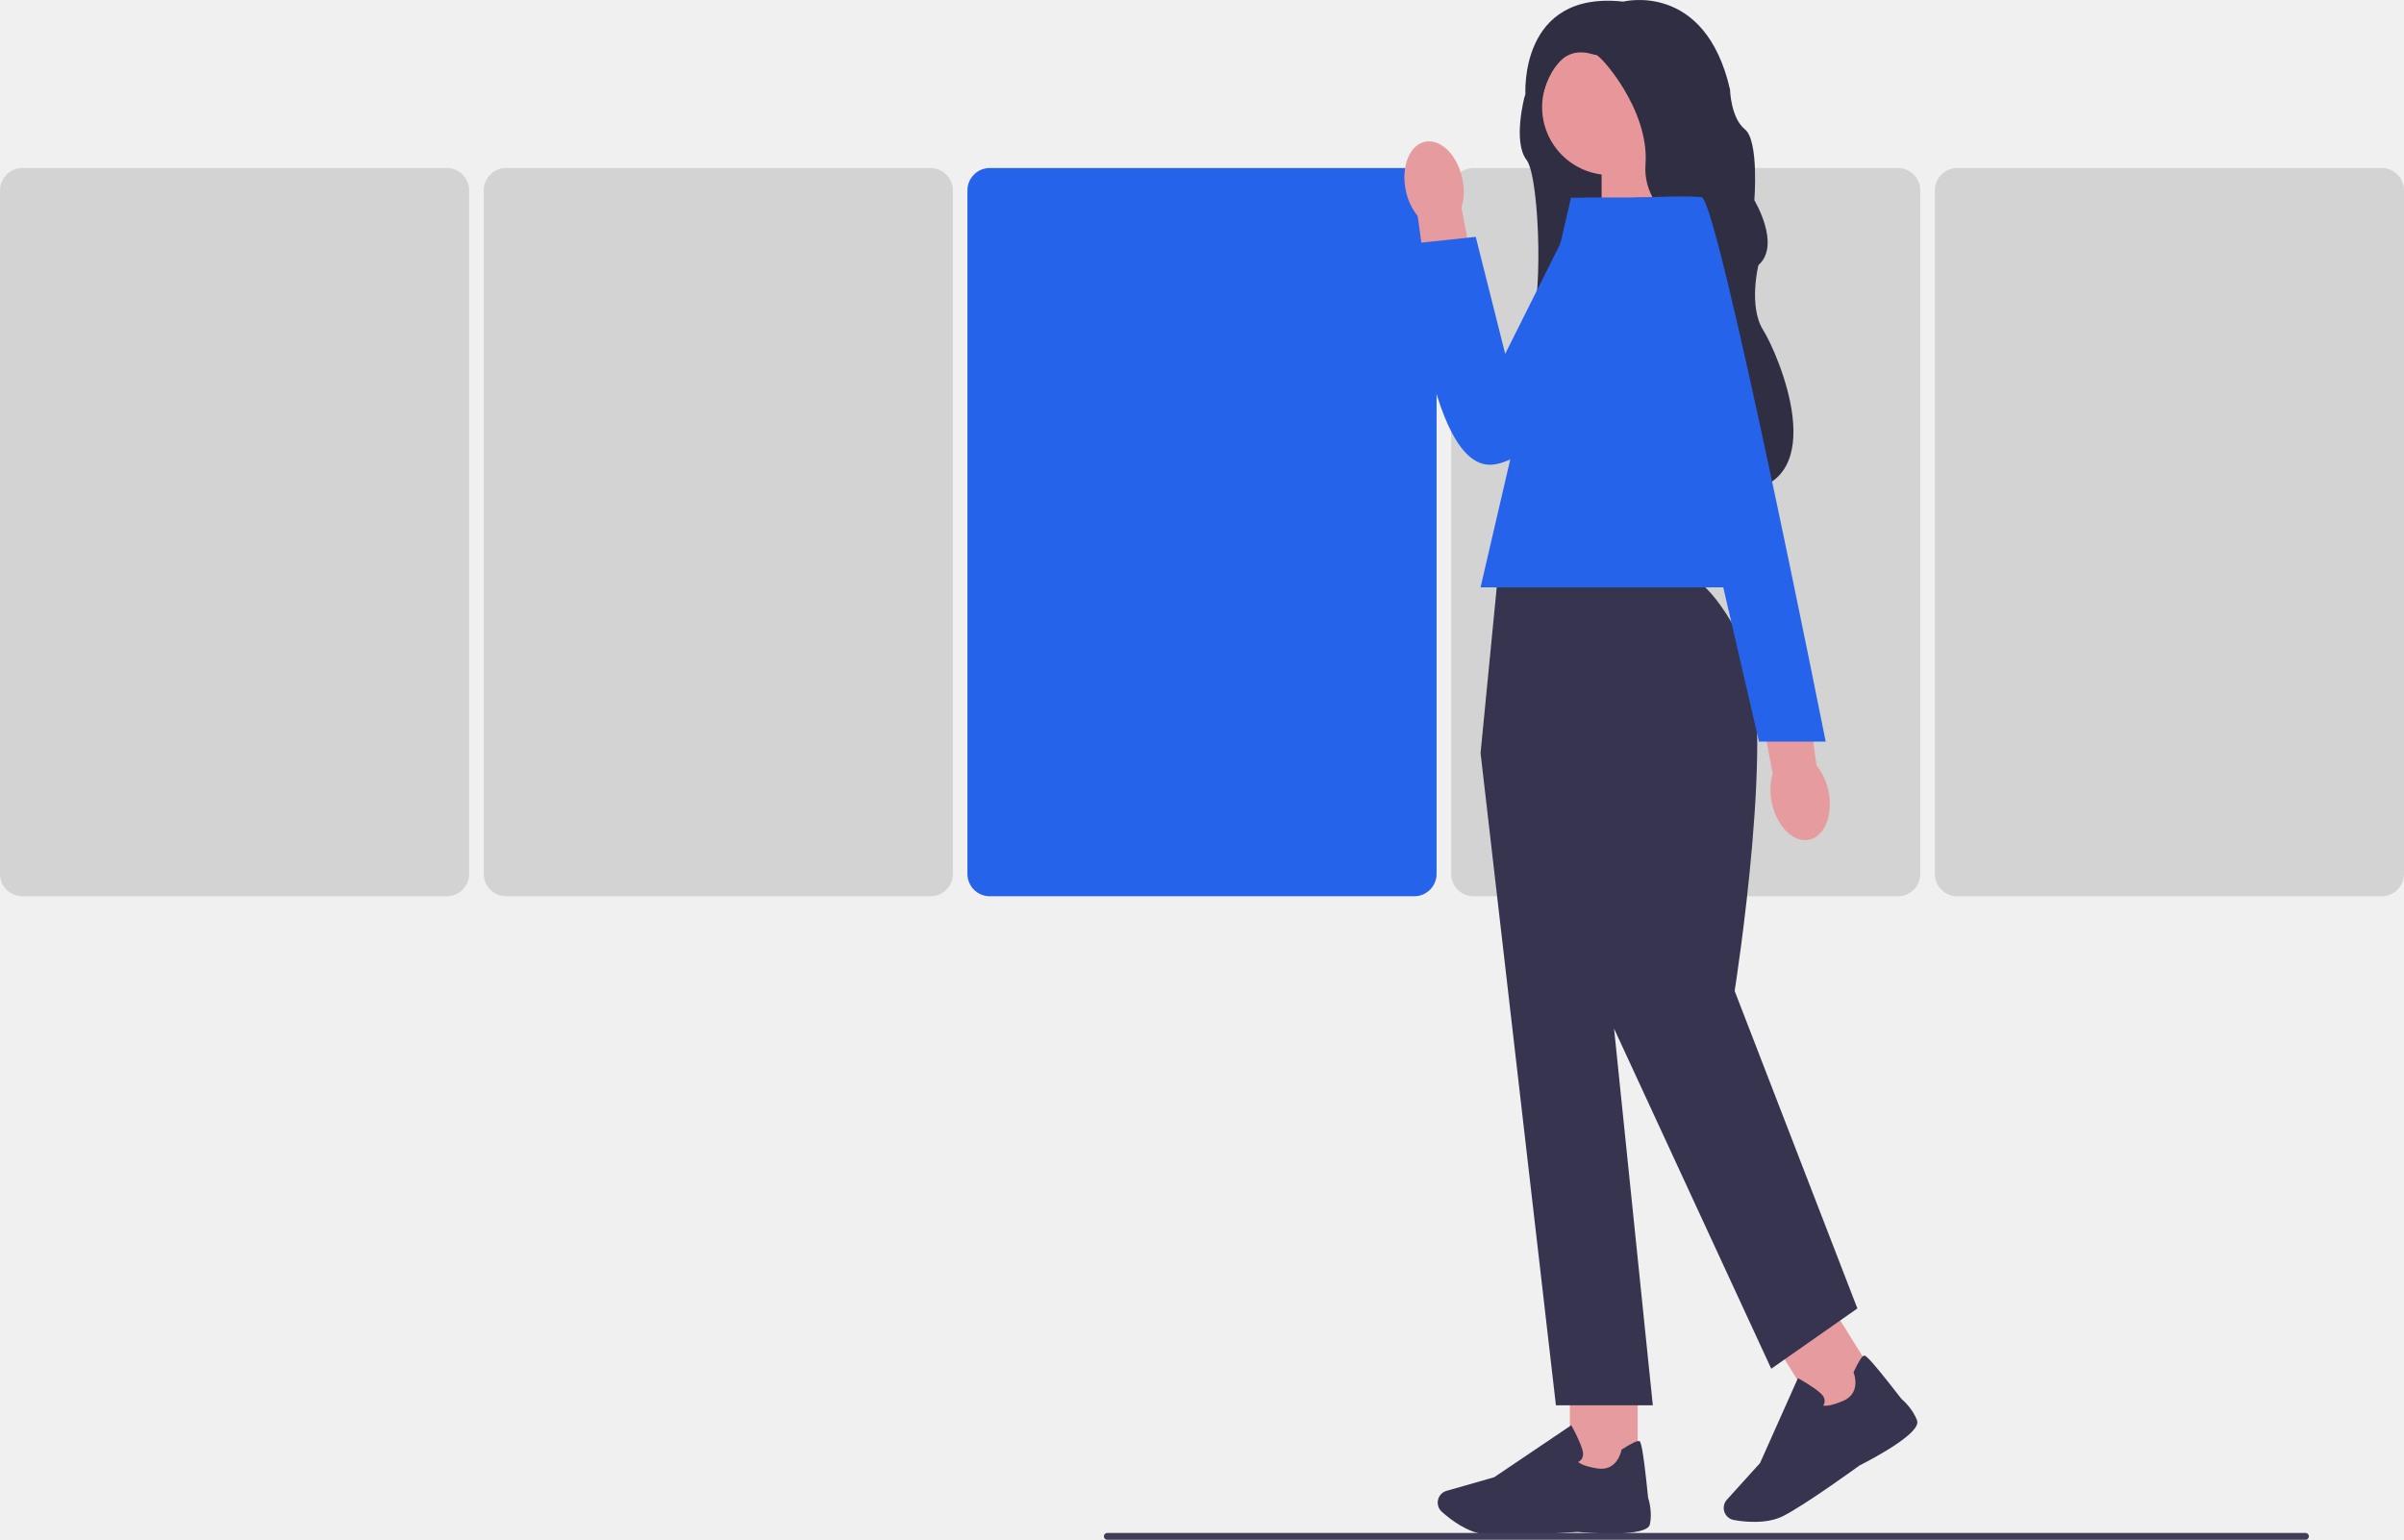
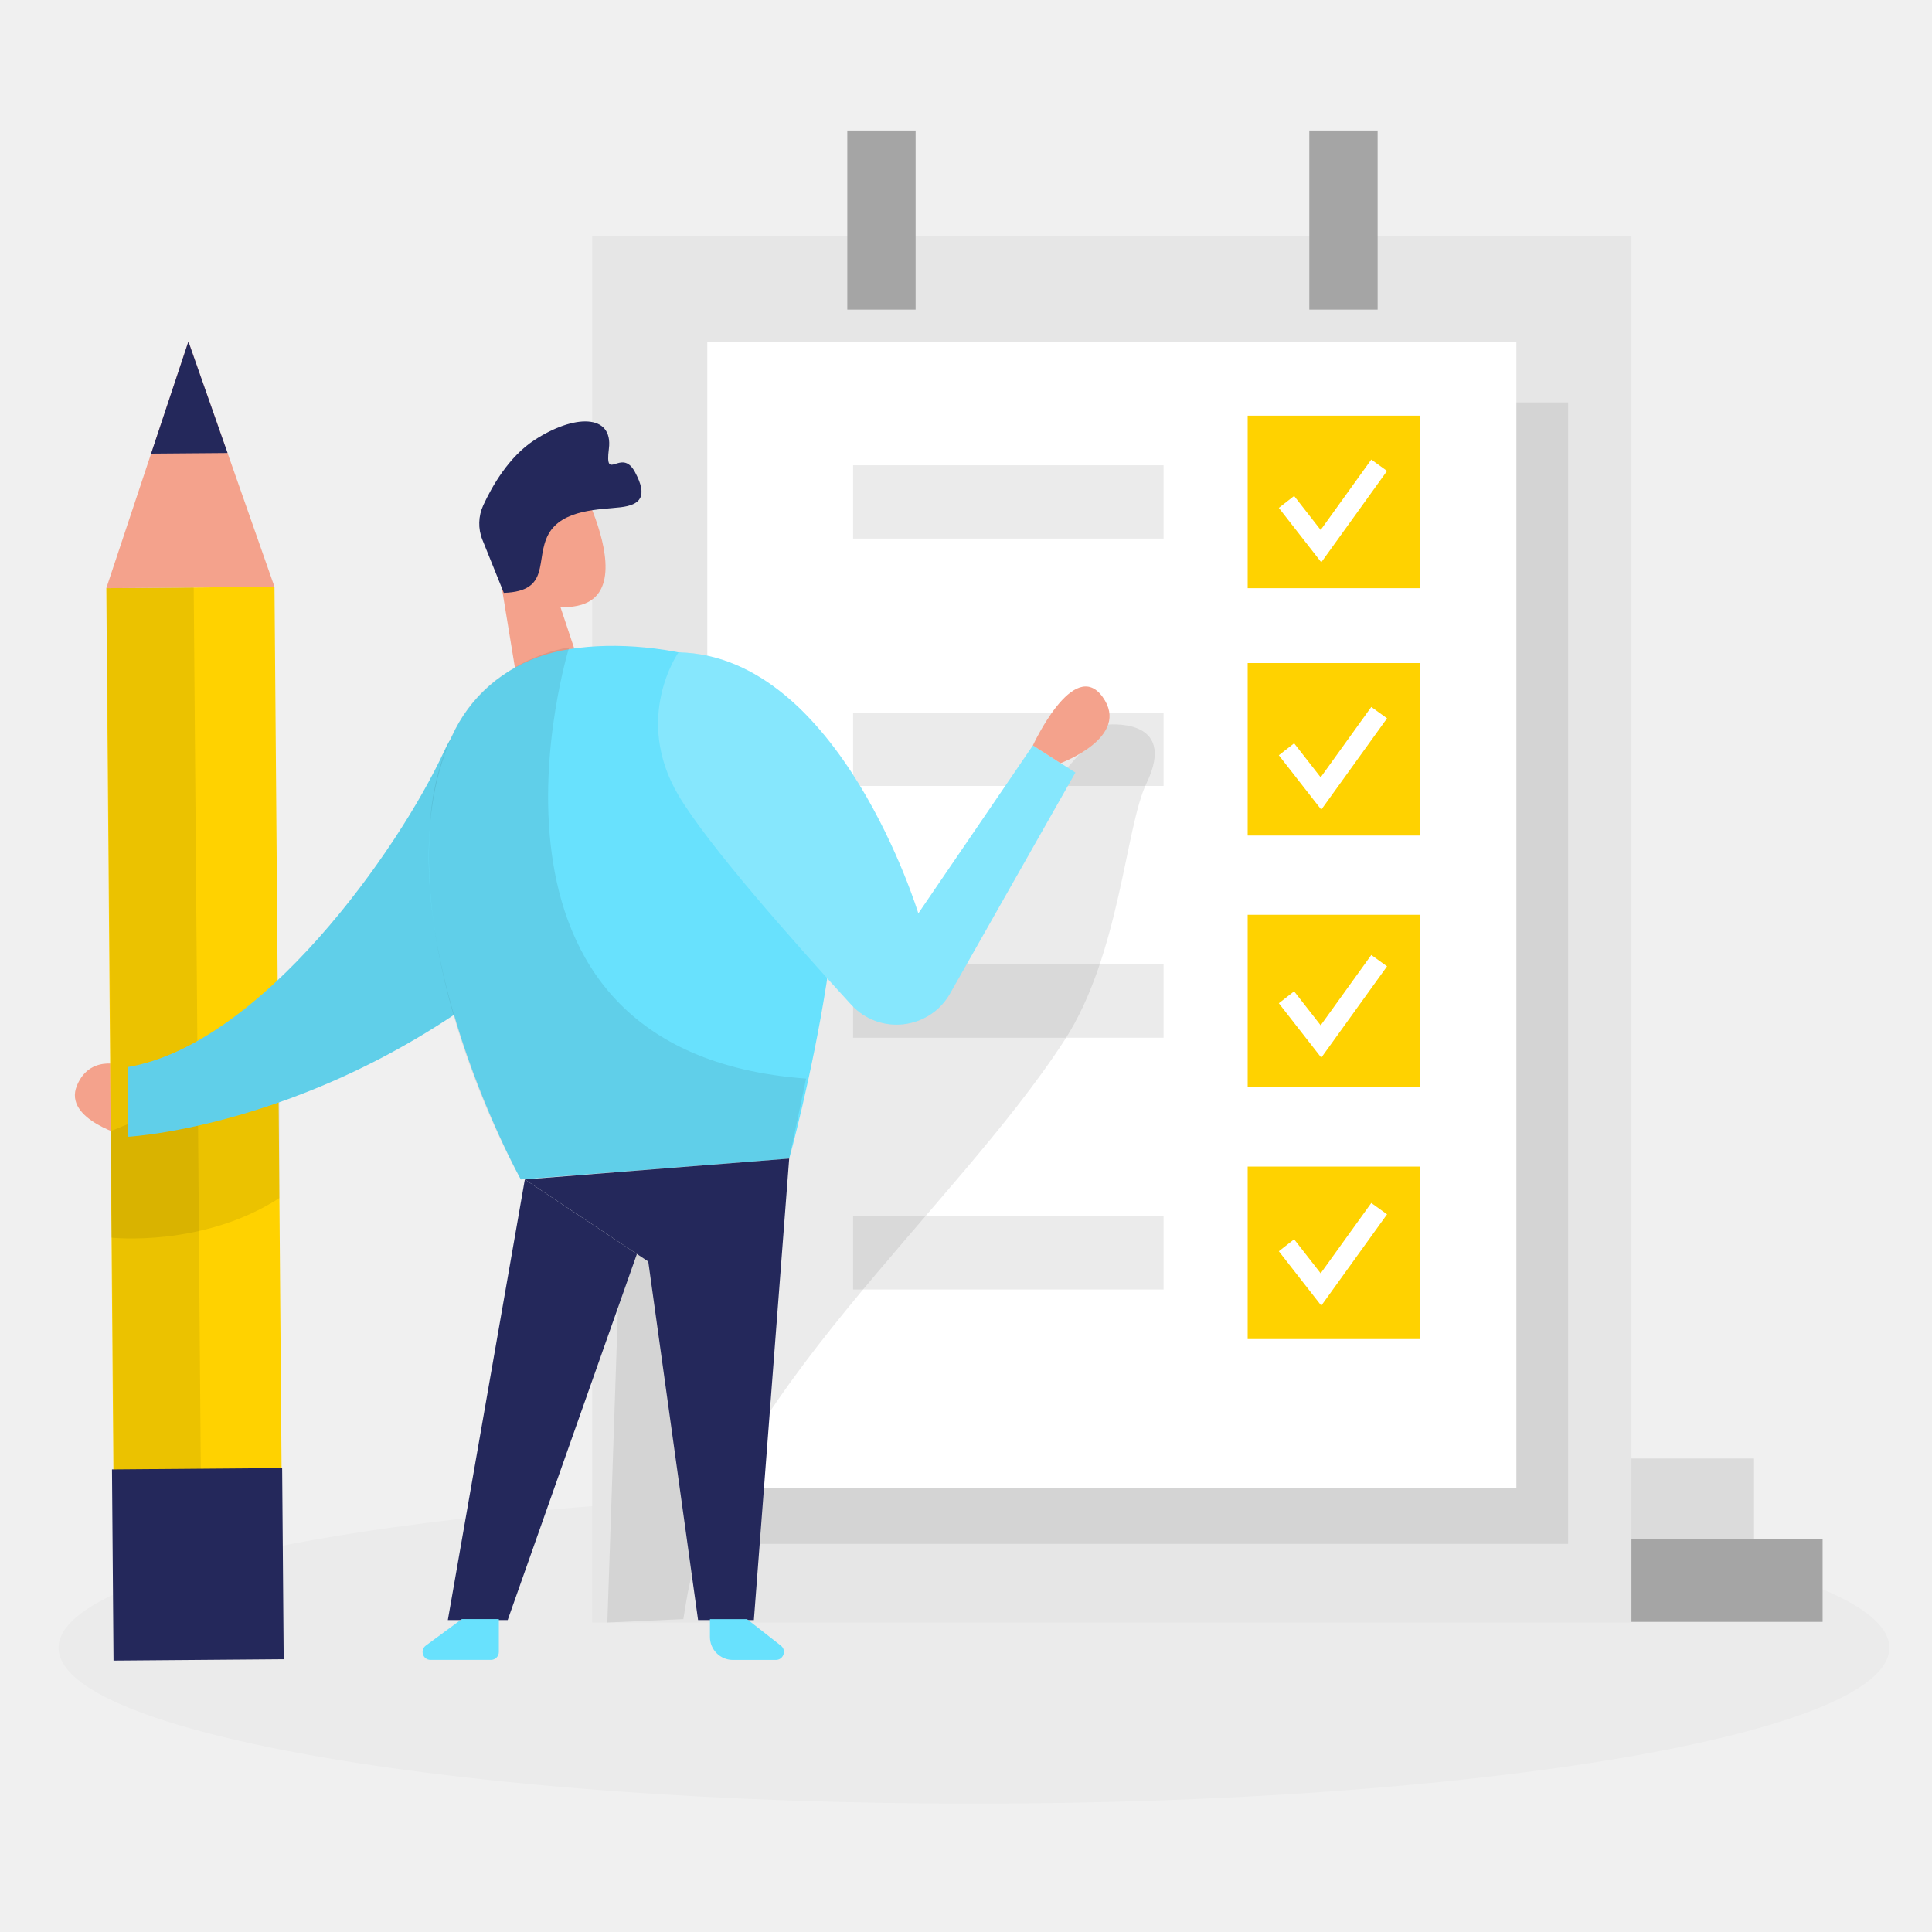
- <svg xmlns="http://www.w3.org/2000/svg" id="uuid-0b25be9f-2358-4fb3-8e0b-87b0264f2101" width="825" height="528.581" viewBox="0 0 825 528.581">
-   <path d="m153.325,307.676H7.675c-4.232,0-7.675-3.443-7.675-7.676V65.352c0-4.232,3.443-7.676,7.675-7.676h145.649c4.232,0,7.675,3.443,7.675,7.676v234.648c0,4.232-3.443,7.676-7.675,7.676Z" fill="#d3d3d3" stroke-width="0" />
-   <path d="m319.325,307.676h-145.649c-4.232,0-7.675-3.443-7.675-7.676V65.352c0-4.232,3.443-7.676,7.675-7.676h145.649c4.232,0,7.675,3.443,7.675,7.676v234.648c0,4.232-3.443,7.676-7.675,7.676Z" fill="#d3d3d3" stroke-width="0" />
-   <path d="m485.325,307.676h-145.649c-4.232,0-7.675-3.443-7.675-7.676V65.352c0-4.232,3.443-7.676,7.675-7.676h145.649c4.232,0,7.675,3.443,7.675,7.676v234.648c0,4.232-3.443,7.676-7.675,7.676Z" fill="#2563eb" stroke-width="0" />
-   <path d="m651.325,307.676h-145.649c-4.232,0-7.675-3.443-7.675-7.676V65.352c0-4.232,3.443-7.676,7.675-7.676h145.649c4.232,0,7.675,3.443,7.675,7.676v234.648c0,4.232-3.443,7.676-7.675,7.676Z" fill="#d3d3d3" stroke-width="0" />
-   <path d="m817.325,307.676h-145.649c-4.232,0-7.675-3.443-7.675-7.676V65.352c0-4.232,3.443-7.676,7.675-7.676h145.649c4.232,0,7.675,3.443,7.675,7.676v234.648c0,4.232-3.443,7.676-7.675,7.676Z" fill="#d3d3d3" stroke-width="0" />
-   <path d="m527.591,22.286l15.652-12.178s17.86,5.566,18.32,5.796,27.715,63.435,27.715,63.435c0,0-69.817,35.73-64.711,32.246,5.106-3.474,4.049-50.566-.701-56.707-4.76-6.152-.701-21.574-.701-21.574l4.405-11.017h.021Z" fill="#2f2e43" stroke-width="0" />
-   <polygon points="570.853 50.765 549.635 50.765 549.635 84.434 573.03 76.744 570.853 50.765" fill="#e7979a" stroke-width="0" />
-   <circle cx="552.533" cy="36.766" r="23.311" fill="#e7979a" stroke-width="0" />
-   <path d="m523.5,32.519l5.713.973c5.336-21.344,17.41-14.376,18.561-14.616s18.32,18.55,16.928,37.571c-1.392,19.021,23.196,27.935,23.196,27.935,0,0,8.59,16.144.931,45.366-7.659,29.222,8.579,39.025,8.579,39.025,32.015-2.72,12.764-47.374,7.659-55.493-5.106-8.119-1.622-22.264-1.622-22.264,7.889-6.958-1.392-22.264-1.392-22.264,0,0,1.632-20.412-3.243-24.357-4.876-3.944-5.106-13.685-5.106-13.685-8.59-37.341-36.65-30.153-36.65-30.153-35.949-3.944-33.553,31.963-33.553,31.963Z" fill="#2f2e43" stroke-width="0" />
-   <rect x="538.75" y="473.974" width="23.269" height="33.006" fill="#e69b9e" stroke-width="0" />
-   <path d="m516.089,526.963c-2.447,0-4.624-.061-6.264-.211-6.182-.567-12.078-5.128-15.042-7.796-1.329-1.196-1.757-3.108-1.064-4.756v-.001c.497-1.183,1.489-2.063,2.723-2.416l16.331-4.666,26.443-17.842.295.529c.11.197,2.707,4.874,3.577,8.037.331,1.203.244,2.205-.259,2.978-.349.537-.832.849-1.226,1.026.479.503,1.978,1.517,6.6,2.255,6.739,1.071,8.164-5.919,8.221-6.216l.045-.233.2-.13c3.211-2.068,5.185-3.006,5.868-2.808.426.127,1.138.34,3.051,19.379.194.596,1.537,4.979.623,9.167-.994,4.558-20.903,2.99-24.884,2.629-.113.014-15.022,1.073-25.237,1.073Z" fill="#36344e" stroke-width="0" />
-   <rect x="615.491" y="451.704" width="23.269" height="33.006" transform="translate(-152.7617 402.7797) rotate(-31.94922)" fill="#e69b9e" stroke-width="0" />
-   <path d="m602.045,522.439c-2.729,0-5.24-.328-7.029-.645-1.761-.312-3.135-1.707-3.42-3.472h0c-.204-1.267.172-2.539,1.032-3.491l11.388-12.601,12.996-29.131.529.292c.198.109,4.877,2.704,7.288,4.927.917.846,1.373,1.742,1.357,2.664-.012.64-.256,1.16-.497,1.519.672.175,2.481.241,6.793-1.578,6.285-2.653,3.795-9.342,3.686-9.625l-.085-.222.101-.215c1.63-3.453,2.805-5.299,3.493-5.487.429-.119,1.147-.311,12.843,14.829.479.403,3.939,3.411,5.38,7.449,1.568,4.394-16.155,13.598-19.723,15.398-.11.089-18.659,13.57-26.273,17.401-3.02,1.519-6.596,1.989-9.86,1.989Z" fill="#36344e" stroke-width="0" />
-   <path d="m579.148,197.927h-65.141l-5.912,60.594,25.863,223.902h33.253l-13.301-129.316,53.943,116.754,29.558-20.691-42.12-108.995s15.048-94.955,3.225-118.601c-11.823-23.646-19.369-23.646-19.369-23.646Z" fill="#36344e" stroke-width="0" />
-   <polygon points="611.549 201.622 508.096 201.622 539.132 67.872 584.208 67.872 611.549 201.622" fill="#2563eb" stroke-width="0" />
-   <path id="uuid-b13828aa-7dbb-4654-a51f-7f6b6cc292f7" d="m482.407,65.236c-1.65-8.137,1.372-15.569,6.75-16.599,5.378-1.03,11.074,4.73,12.724,12.87.705,3.243.594,6.604-.325,9.803l6.54,34.564-16.909,2.672-4.652-34.357c-2.099-2.621-3.515-5.691-4.128-8.952h0Z" fill="#e69b9e" stroke-width="0" />
-   <path d="m583.104,67.872h-39.756l-26.798,53.596-10.107-40.16-22.206,2.358s5.255,78.472,28.225,75.822c22.97-2.65,76.532-73.358,70.642-91.616Z" fill="#2563eb" stroke-width="0" />
-   <path id="uuid-fc7bb237-60d5-4a24-8159-aaf6584accef" d="m627.501,271.698c1.65,8.137-1.372,15.569-6.75,16.599-5.378,1.03-11.074-4.73-12.724-12.87-.705-3.243-.594-6.604.325-9.803l-6.54-34.564,16.909-2.672,4.652,34.357c2.099,2.621,3.515,5.691,4.128,8.952,0,0,0,0,0,0Z" fill="#e69b9e" stroke-width="0" />
-   <path d="m560.447,67.872s22.591-.956,23.761,0c6.161,5.038,42.333,186.701,42.333,186.701h-22.907s-43.187-186.701-43.187-186.701Z" fill="#2563eb" stroke-width="0" />
-   <path d="m378.82,527.409c0,.65.522,1.172,1.172,1.172h411.202c.65,0,1.172-.522,1.172-1.172s-.522-1.172-1.172-1.172h-411.202c-.65,0-1.172.522-1.172,1.172Z" fill="#3f3d58" stroke-width="0" />
+ <svg xmlns="http://www.w3.org/2000/svg" id="_0020_checklist" viewBox="0 0 500 500">
+   <defs>
+     <style>.cls-1{opacity:.28;}.cls-1,.cls-2{fill:#a5a5a5;}.cls-3,.cls-4{fill:#fff;}.cls-5{fill:#f4a28c;}.cls-6{fill:#e6e6e6;}.cls-4{opacity:.2;}.cls-7{opacity:.02;}.cls-7,.cls-8{fill:#000001;}.cls-9{fill:#24285b;}.cls-8{opacity:.08;}.cls-10{fill:#ffd200;}.cls-11{fill:#68e1fd;}</style>
+   </defs>
+   <g id="checklist_board">
+     <ellipse class="cls-7" cx="252.06" cy="426.45" rx="236.9" ry="40.33" />
+     <rect class="cls-2" x="390.5" y="398.37" width="81.19" height="21.37" />
+     <rect class="cls-1" x="372.75" y="377.46" width="81.19" height="21.37" />
+     <rect class="cls-6" x="153.26" y="61.13" width="268.96" height="358.77" />
+     <rect class="cls-8" x="196.44" y="104.15" width="209.39" height="295.41" />
+     <rect class="cls-3" x="183.05" y="88.51" width="209.39" height="296.54" />
+     <path class="cls-8" d="m161.43,174.39s61.59,20.02,71.63,72.75l53.09-59.57s18.93-2.3,10.56,15.14c-5.49,11.43-6.84,44.31-21.25,66.55-28.57,44.09-89.44,93.55-97.9,145.4l-.71,4.36-19.67.89,5.44-160.83-1.18-84.68Z" />
+     <rect class="cls-2" x="219.28" y="33.78" width="17.68" height="46.35" />
+     <rect class="cls-2" x="338.85" y="33.78" width="17.68" height="46.35" />
+     <rect class="cls-10" x="322.9" y="171.6" width="44.64" height="44.64" />
+     <rect class="cls-10" x="322.9" y="236.75" width="44.64" height="44.64" />
+     <rect class="cls-10" x="322.9" y="301.91" width="44.64" height="44.64" />
+     <rect class="cls-8" x="220.78" y="184.43" width="80.35" height="18.97" />
+     <rect class="cls-8" x="220.78" y="249.59" width="80.35" height="18.97" />
+     <rect class="cls-8" x="220.78" y="314.75" width="80.35" height="18.97" />
+     <polygon class="cls-3" points="341.95 209.54 330.96 195.46 334.92 192.37 341.79 201.17 354.89 182.96 358.97 185.9 341.95 209.54" />
+     <rect class="cls-10" x="322.9" y="107.58" width="44.64" height="44.64" />
+     <rect class="cls-8" x="220.78" y="120.41" width="80.35" height="18.97" />
+     <polygon class="cls-3" points="341.95 145.52 330.96 131.44 334.92 128.35 341.79 137.15 354.89 118.94 358.97 121.88 341.95 145.52" />
+     <polygon class="cls-3" points="341.95 273.72 330.96 259.64 334.92 256.55 341.79 265.35 354.89 247.15 358.97 250.08 341.95 273.72" />
+     <polygon class="cls-3" points="341.95 337.9 330.96 323.82 334.92 320.73 341.79 329.53 354.89 311.33 358.97 314.26 341.95 337.9" />
+   </g>
+   <g id="person">
+     <path class="cls-5" d="m33.1,276.16s-9.58-4.08-13.21,4.83c-3.63,8.92,13.21,13.21,13.21,13.21v-18.04Z" />
+     <rect class="cls-10" x="28.61" y="152.04" width="43.53" height="275.69" transform="translate(-2.32 .41) rotate(-.46)" />
+     <polygon class="cls-5" points="27.51 152.22 48.76 88.38 71.04 151.87 27.51 152.22" />
+     <polygon class="cls-9" points="39.1 117.4 58.89 117.24 48.76 88.38 39.1 117.4" />
+     <rect class="cls-8" x="28.72" y="152.12" width="22.51" height="275.69" transform="translate(-2.32 .33) rotate(-.46)" />
+     <path class="cls-8" d="m28.74,292.7v27.59s23.65,2.64,43.57-10.24v-24.79l-17.08-3.29-26.49,10.72Z" />
+     <path class="cls-11" d="m114.95,194.4c-11.9,25.78-47.48,75.93-81.85,81.75v18.04s61.62-3.19,115.76-57.35c22.56-22.57,22.17-38.15,14.04-48.66-12.86-16.62-39.14-12.87-47.95,6.21Z" />
+     <path class="cls-8" d="m114.95,194.4c-11.9,25.78-47.48,75.93-81.85,81.75v18.04s61.62-3.19,115.76-57.35c22.56-22.57,22.17-38.15,14.04-48.66-12.86-16.62-39.14-12.87-47.95,6.21Z" />
+     <polygon class="cls-5" points="143.46 152.35 149.86 171.57 134.65 181.23 129.18 147.92 143.46 152.35" />
+     <path class="cls-5" d="m133.88,128.2c6.03-6.17,16.49-3.7,19.6,4.36,3.41,8.83,6.51,21.96-3.92,24.19-15.96,3.42-21.04-17.1-21.04-17.1,0,0,.78-6.76,5.35-11.44Z" />
+     <path class="cls-5" d="m133.84,141.13s-3.46-2.9-5.03,1.22c-1.57,4.11,4.55,6.1,6.38,4.02s-1.34-5.24-1.34-5.24Z" />
+     <path class="cls-11" d="m116.9,190.67c4.59-10.32,13.57-18.04,24.39-21.29,20.67-6.21,58.72.58,70.33,19.92,15.88,26.47-7.37,110.55-7.37,110.55l-69.46,5.39s-38.21-68.91-17.89-114.57Z" />
+     <polygon class="cls-9" points="204.24 299.84 195.1 419.26 180.66 419.26 167.77 326.48 135.83 305.24 204.24 299.84" />
+     <polygon class="cls-9" points="135.83 305.24 115.9 419.26 131.39 419.26 164.83 324.53 135.83 305.24" />
+     <path class="cls-8" d="m147.29,167.56s-32.49,104.64,61.33,111.58l-4.38,20.7-69.46,5.39s-27.12-47.28-23.44-92.41c0,0,.59-26.69,19.38-38.49,0,0,7.17-5.28,16.56-6.78Z" />
+     <path class="cls-11" d="m119.53,419.01l-9.33,6.87c-1.59,1.17-.76,3.7,1.22,3.7h15.63c1.13,0,2.05-.92,2.05-2.05v-8.52h-9.57Z" />
+     <path class="cls-11" d="m193.3,419.01l8.78,6.87c1.55,1.21.69,3.71-1.28,3.71h-11.13c-3.28,0-5.94-2.66-5.94-5.94v-4.63h9.57Z" />
+     <path class="cls-11" d="m175.61,168.82s-11.93,16.92,0,37.05c7.58,12.79,29.61,37.68,44.68,54.13,7.34,8.01,20.35,6.49,25.64-2.99l32.37-57.06-10.98-7.04-29.66,43.49s-20.3-66.74-62.04-67.57Z" />
+     <path class="cls-4" d="m175.61,168.82s-11.93,16.92,0,37.05c7.58,12.79,29.61,37.68,44.68,54.13,7.34,8.01,20.35,6.49,25.64-2.99l32.37-57.06-10.98-7.04-29.66,43.49s-20.3-66.74-62.04-67.57Z" />
+     <path class="cls-5" d="m274.47,197.5s18.38-6.75,10.88-17.14c-7.5-10.39-18.04,12.56-18.04,12.56l7.16,4.59Z" />
+     <path class="cls-9" d="m130.38,153.42l-5.54-13.74c-1.16-2.88-1.07-6.1.23-8.92,2.27-4.93,6.59-12.51,13.18-16.83,10.34-6.79,20.47-6.84,19.33,2.19s3.22-.47,6.72,5.99c3.5,6.46,1.39,8.56-3.71,9.17-5.11.61-15.1.42-18.66,6.99-3.56,6.57.72,14.75-11.55,15.16Z" />
+     <rect class="cls-9" x="29.18" y="380.11" width="44.04" height="49.48" transform="translate(-3.25 .42) rotate(-.46)" />
+   </g>
</svg>
